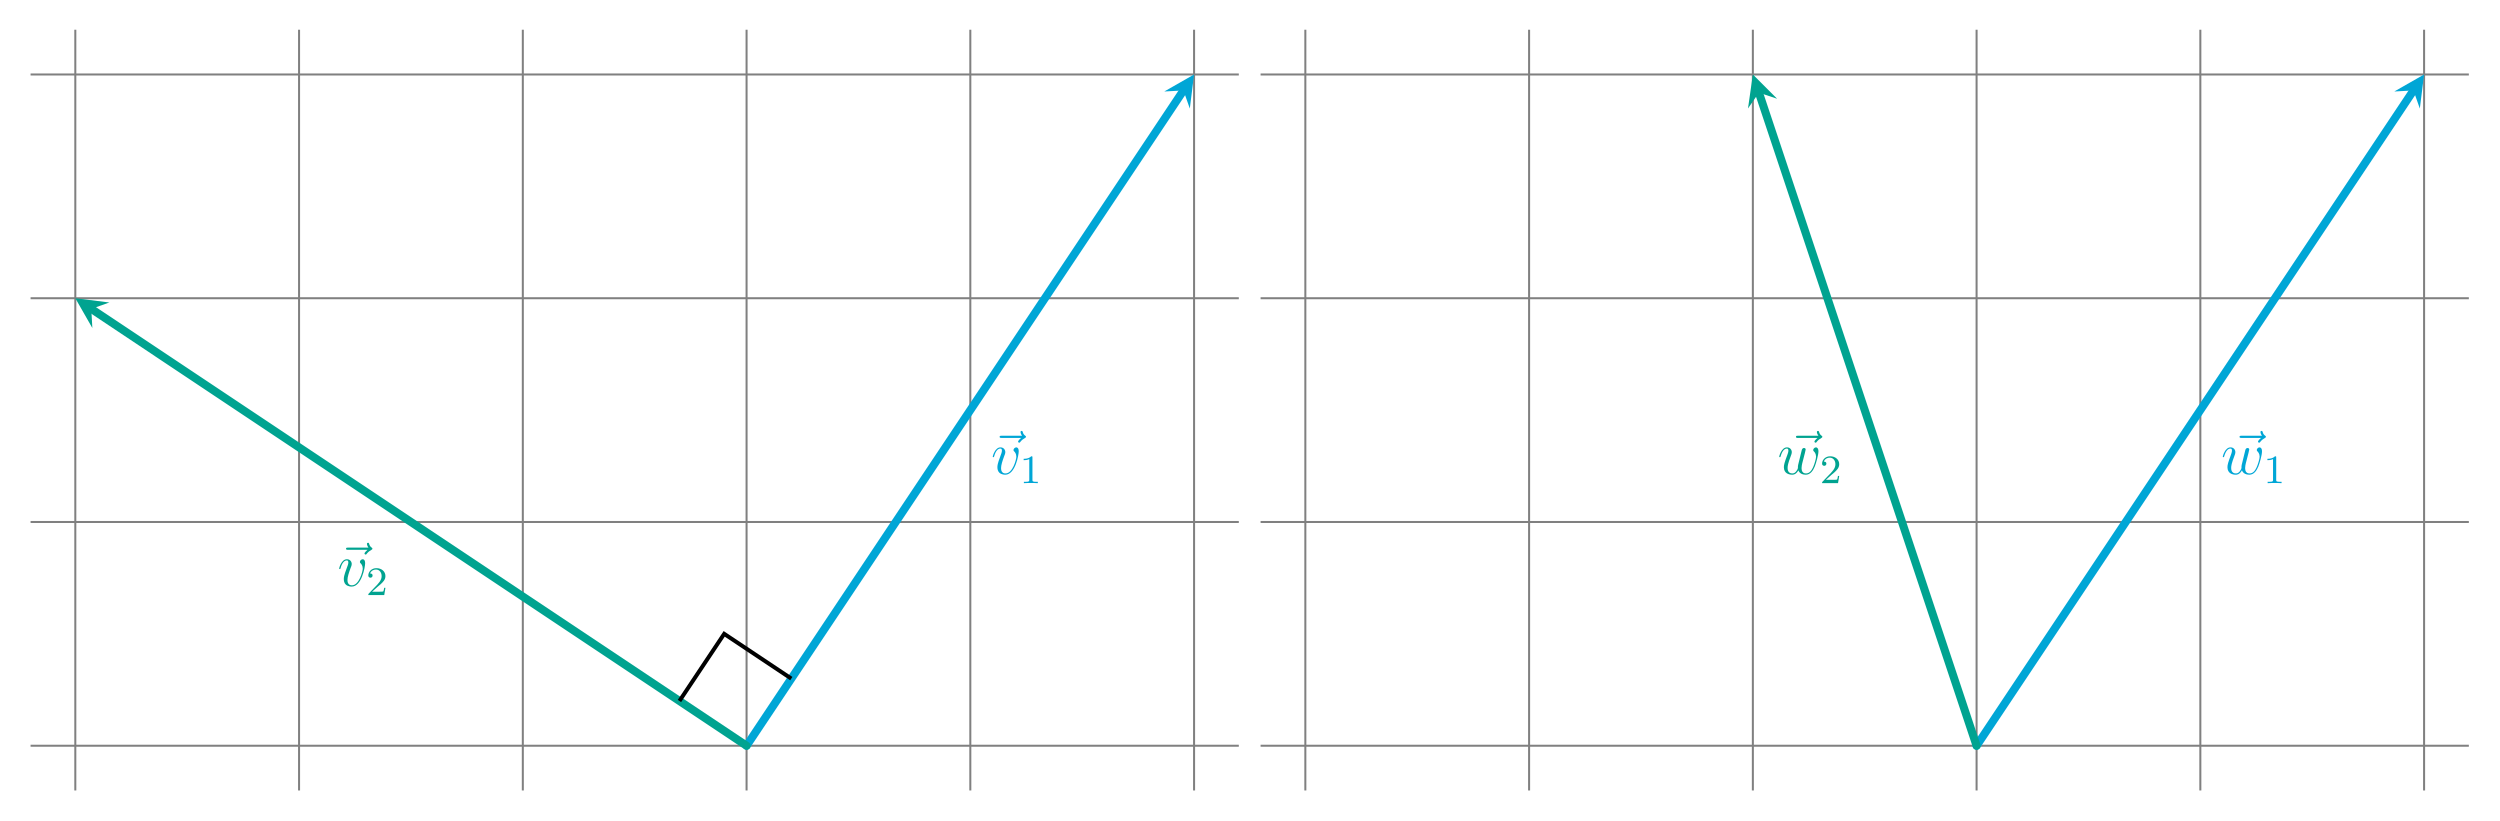
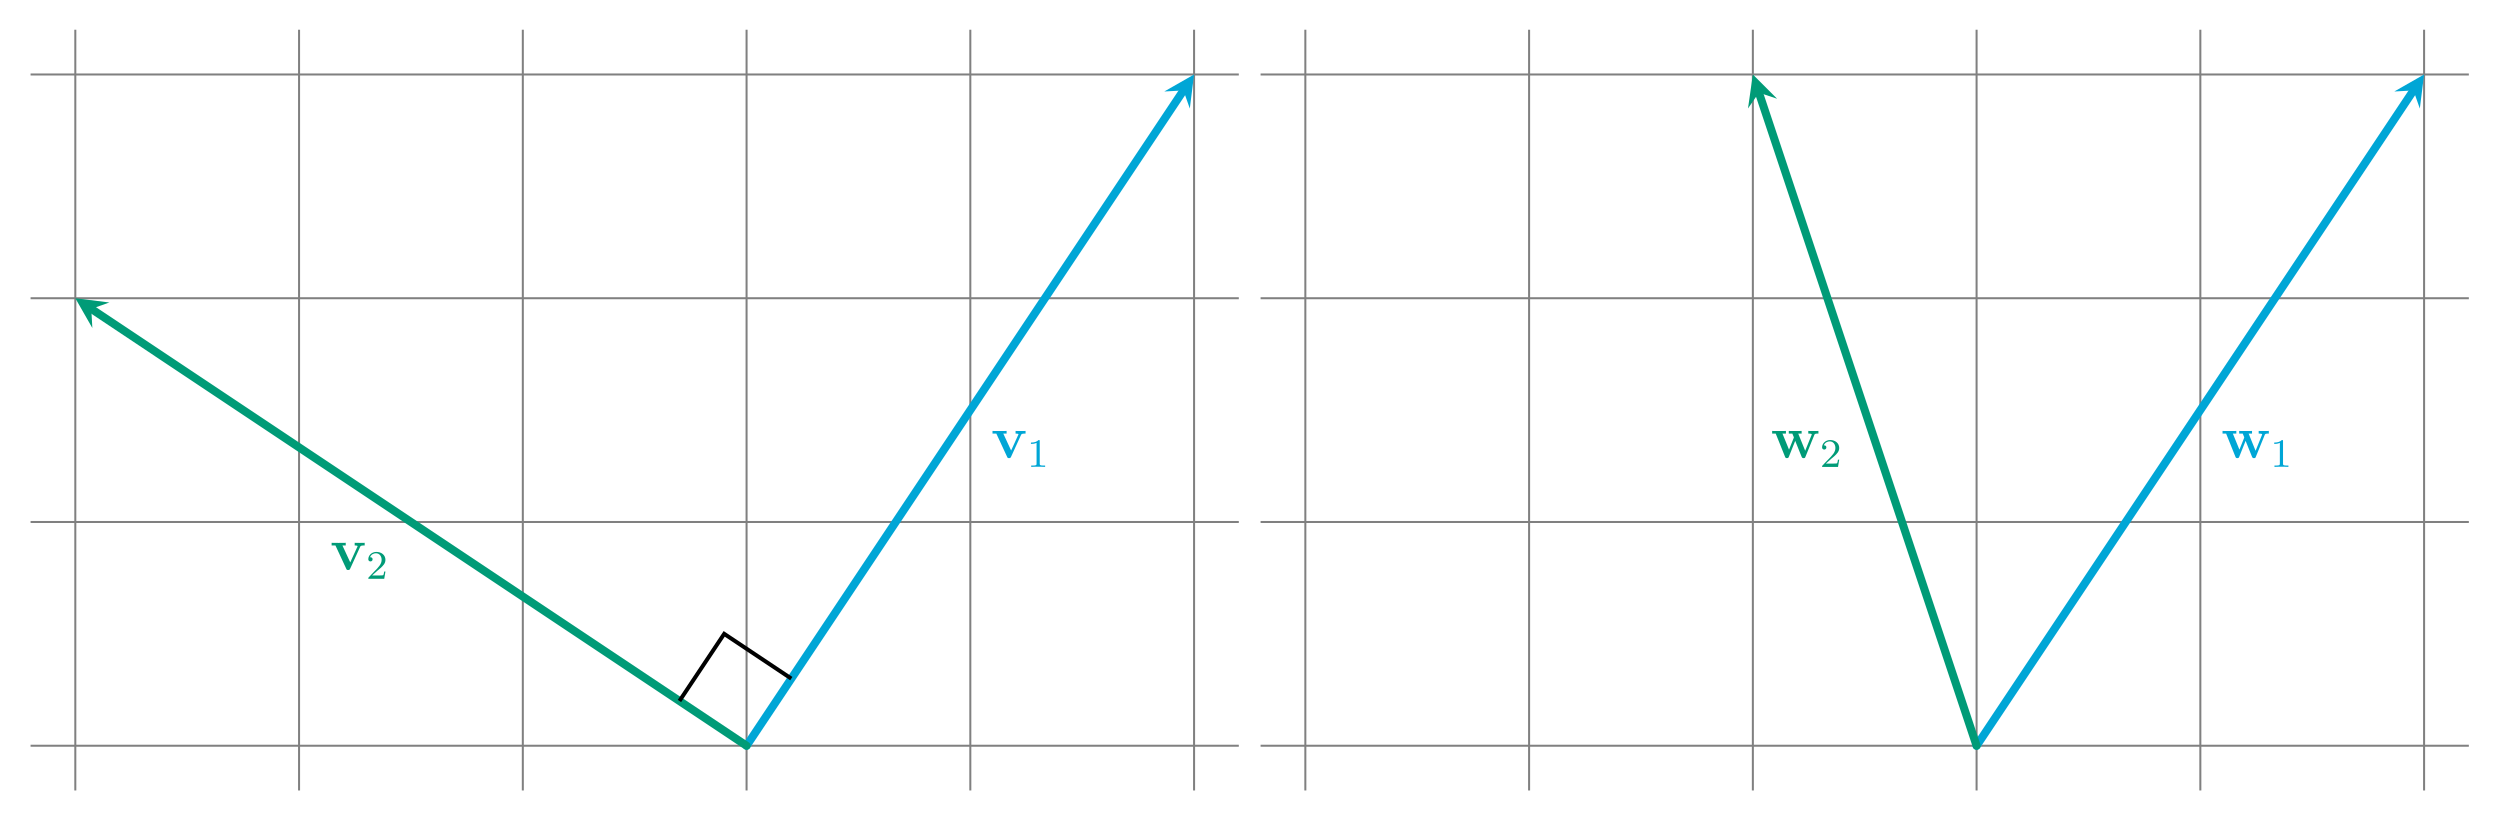
<svg xmlns="http://www.w3.org/2000/svg" xmlns:xlink="http://www.w3.org/1999/xlink" width="492.88pt" height="161.854pt" viewBox="0 0 492.88 161.854" version="1.2">
  <defs>
    <g>
      <symbol overflow="visible" id="glyph0-0">
        <path style="stroke:none;" d="" />
      </symbol>
      <symbol overflow="visible" id="glyph0-1">
-         <path style="stroke:none;" d="M 6.391 -7.125 C 6.25 -7 5.797 -6.578 5.797 -6.406 C 5.797 -6.297 5.906 -6.188 6.031 -6.188 C 6.141 -6.188 6.188 -6.25 6.266 -6.375 C 6.547 -6.734 6.875 -6.953 7.156 -7.109 C 7.266 -7.188 7.359 -7.219 7.359 -7.359 C 7.359 -7.469 7.266 -7.516 7.188 -7.578 C 6.859 -7.812 6.766 -8.125 6.734 -8.266 C 6.703 -8.375 6.656 -8.516 6.5 -8.516 C 6.422 -8.516 6.281 -8.469 6.281 -8.281 C 6.281 -8.172 6.344 -7.891 6.578 -7.562 L 2.562 -7.562 C 2.359 -7.562 2.156 -7.562 2.156 -7.344 C 2.156 -7.125 2.375 -7.125 2.562 -7.125 Z M 6.391 -7.125 " />
+         <path style="stroke:none;" d="M 5.906 -4.516 C 6 -4.688 6.047 -4.781 6.797 -4.781 L 6.797 -5.297 C 6.359 -5.281 6.344 -5.281 5.844 -5.281 C 5.531 -5.281 5.5 -5.281 4.828 -5.297 L 4.828 -4.781 C 5.141 -4.781 5.406 -4.734 5.406 -4.641 C 5.406 -4.625 5.406 -4.625 5.344 -4.5 L 3.953 -1.438 L 2.406 -4.781 L 3.062 -4.781 L 3.062 -5.297 C 2.797 -5.281 1.953 -5.281 1.641 -5.281 C 1.297 -5.281 0.594 -5.281 0.281 -5.297 L 0.281 -4.781 L 1.031 -4.781 L 3.141 -0.234 C 3.25 0 3.266 0.062 3.547 0.062 C 3.734 0.062 3.828 0.031 3.938 -0.203 Z M 5.906 -4.516 " />
      </symbol>
      <symbol overflow="visible" id="glyph0-2">
-         <path style="stroke:none;" d="M 5.453 -4.469 C 5.453 -5.219 5.078 -5.266 4.984 -5.266 C 4.688 -5.266 4.422 -4.984 4.422 -4.734 C 4.422 -4.594 4.516 -4.516 4.562 -4.469 C 4.672 -4.359 4.984 -4.031 4.984 -3.422 C 4.984 -2.906 4.281 -0.125 2.844 -0.125 C 2.109 -0.125 1.969 -0.734 1.969 -1.172 C 1.969 -1.766 2.25 -2.609 2.562 -3.469 C 2.75 -3.953 2.812 -4.078 2.812 -4.312 C 2.812 -4.812 2.453 -5.266 1.859 -5.266 C 0.766 -5.266 0.328 -3.531 0.328 -3.438 C 0.328 -3.391 0.375 -3.328 0.453 -3.328 C 0.562 -3.328 0.578 -3.375 0.625 -3.547 C 0.906 -4.578 1.375 -5.031 1.828 -5.031 C 1.938 -5.031 2.141 -5.031 2.141 -4.625 C 2.141 -4.328 2 -3.969 1.828 -3.516 C 1.25 -2 1.25 -1.625 1.25 -1.344 C 1.25 -1.078 1.297 -0.578 1.656 -0.25 C 2.094 0.125 2.688 0.125 2.797 0.125 C 4.781 0.125 5.453 -3.781 5.453 -4.469 Z M 5.453 -4.469 " />
-       </symbol>
-       <symbol overflow="visible" id="glyph0-3">
-         <path style="stroke:none;" d="M 4.109 -0.734 C 4.375 -0.016 5.109 0.125 5.562 0.125 C 6.469 0.125 7 -0.672 7.344 -1.5 C 7.609 -2.188 8.062 -3.766 8.062 -4.469 C 8.062 -5.188 7.688 -5.266 7.578 -5.266 C 7.297 -5.266 7.031 -4.984 7.031 -4.734 C 7.031 -4.594 7.109 -4.516 7.172 -4.469 C 7.281 -4.359 7.594 -4.031 7.594 -3.422 C 7.594 -3.016 7.266 -1.891 7 -1.328 C 6.672 -0.594 6.234 -0.125 5.609 -0.125 C 4.938 -0.125 4.734 -0.625 4.734 -1.172 C 4.734 -1.516 4.828 -1.938 4.875 -2.141 L 5.391 -4.141 C 5.438 -4.375 5.547 -4.797 5.547 -4.844 C 5.547 -5.031 5.406 -5.141 5.234 -5.141 C 4.875 -5.141 4.797 -4.844 4.734 -4.562 C 4.609 -4.094 4.109 -2.078 4.062 -1.812 C 4.016 -1.609 4.016 -1.484 4.016 -1.219 C 4.016 -0.938 3.625 -0.484 3.609 -0.453 C 3.484 -0.328 3.297 -0.125 2.922 -0.125 C 1.984 -0.125 1.984 -1.016 1.984 -1.219 C 1.984 -1.594 2.062 -2.125 2.609 -3.547 C 2.75 -3.922 2.812 -4.078 2.812 -4.312 C 2.812 -4.812 2.453 -5.266 1.859 -5.266 C 0.766 -5.266 0.328 -3.531 0.328 -3.438 C 0.328 -3.391 0.375 -3.328 0.453 -3.328 C 0.562 -3.328 0.578 -3.375 0.625 -3.547 C 0.922 -4.594 1.391 -5.031 1.828 -5.031 C 1.953 -5.031 2.141 -5.016 2.141 -4.625 C 2.141 -4.578 2.141 -4.328 1.938 -3.797 C 1.375 -2.297 1.25 -1.812 1.25 -1.359 C 1.25 -0.109 2.281 0.125 2.891 0.125 C 3.094 0.125 3.625 0.125 4.109 -0.734 Z M 4.109 -0.734 " />
+         <path style="stroke:none;" d="M 8.594 -4.5 C 8.672 -4.703 8.719 -4.781 9.406 -4.781 L 9.406 -5.297 C 9.062 -5.281 8.906 -5.281 8.469 -5.281 C 7.984 -5.281 7.828 -5.281 7.406 -5.297 L 7.406 -4.781 C 7.516 -4.781 8.094 -4.781 8.094 -4.625 C 8.094 -4.625 8.094 -4.609 8.047 -4.484 L 6.797 -1.391 L 5.422 -4.781 L 6.094 -4.781 L 6.094 -5.297 C 5.812 -5.281 5.109 -5.281 4.781 -5.281 C 4.172 -5.281 4.156 -5.281 3.562 -5.297 L 3.562 -4.781 L 4.266 -4.781 C 4.297 -4.688 4.359 -4.531 4.406 -4.422 C 4.438 -4.359 4.562 -4.078 4.562 -4.016 C 4.562 -3.984 4.531 -3.906 4.516 -3.875 L 3.609 -1.609 L 2.312 -4.781 L 3 -4.781 L 3 -5.297 C 2.719 -5.281 1.906 -5.281 1.594 -5.281 C 1.203 -5.281 0.625 -5.281 0.281 -5.297 L 0.281 -4.781 L 0.984 -4.781 L 2.812 -0.234 C 2.891 -0.031 2.938 0.062 3.203 0.062 C 3.328 0.062 3.469 0.062 3.562 -0.172 L 4.828 -3.344 L 6.094 -0.203 C 6.203 0.062 6.344 0.062 6.484 0.062 C 6.75 0.062 6.781 -0.016 6.859 -0.234 Z M 8.594 -4.5 " />
      </symbol>
      <symbol overflow="visible" id="glyph1-0">
        <path style="stroke:none;" d="" />
      </symbol>
      <symbol overflow="visible" id="glyph1-1">
        <path style="stroke:none;" d="M 2.5 -5.078 C 2.5 -5.297 2.484 -5.297 2.266 -5.297 C 1.938 -4.984 1.516 -4.797 0.766 -4.797 L 0.766 -4.531 C 0.984 -4.531 1.406 -4.531 1.875 -4.734 L 1.875 -0.656 C 1.875 -0.359 1.844 -0.266 1.094 -0.266 L 0.812 -0.266 L 0.812 0 C 1.141 -0.031 1.828 -0.031 2.188 -0.031 C 2.547 -0.031 3.234 -0.031 3.562 0 L 3.562 -0.266 L 3.281 -0.266 C 2.531 -0.266 2.5 -0.359 2.5 -0.656 Z M 2.5 -5.078 " />
      </symbol>
      <symbol overflow="visible" id="glyph1-2">
        <path style="stroke:none;" d="M 2.25 -1.625 C 2.375 -1.75 2.703 -2.016 2.844 -2.125 C 3.328 -2.578 3.797 -3.016 3.797 -3.734 C 3.797 -4.688 3 -5.297 2.016 -5.297 C 1.047 -5.297 0.422 -4.578 0.422 -3.859 C 0.422 -3.469 0.734 -3.422 0.844 -3.422 C 1.016 -3.422 1.266 -3.531 1.266 -3.844 C 1.266 -4.25 0.859 -4.25 0.766 -4.25 C 1 -4.844 1.531 -5.031 1.922 -5.031 C 2.656 -5.031 3.047 -4.406 3.047 -3.734 C 3.047 -2.906 2.469 -2.297 1.516 -1.344 L 0.516 -0.297 C 0.422 -0.219 0.422 -0.203 0.422 0 L 3.562 0 L 3.797 -1.422 L 3.547 -1.422 C 3.531 -1.266 3.469 -0.875 3.375 -0.719 C 3.328 -0.656 2.719 -0.656 2.594 -0.656 L 1.172 -0.656 Z M 2.25 -1.625 " />
      </symbol>
    </g>
    <clipPath id="clip1">
      <path d="M 124 0 L 256 0 L 256 161.707 L 124 161.707 Z M 124 0 " />
    </clipPath>
    <clipPath id="clip2">
      <path d="M 0.164 38 L 170 38 L 170 161.707 L 0.164 161.707 Z M 0.164 38 " />
    </clipPath>
    <clipPath id="clip3">
      <path d="M 367 0 L 492.598 0 L 492.598 161.707 L 367 161.707 Z M 367 0 " />
    </clipPath>
    <clipPath id="clip4">
      <path d="M 324 0 L 413 0 L 413 161.707 L 324 161.707 Z M 324 0 " />
    </clipPath>
  </defs>
  <g id="surface1">
    <path style="fill:none;stroke-width:0.399;stroke-linecap:butt;stroke-linejoin:miter;stroke:rgb(50%,50%,50%);stroke-opacity:1;stroke-miterlimit:10;" d="M 8.83 0.001 L 8.83 150.12 " transform="matrix(0.999099,0,0,-0.999099,6.025865,155.8444)" />
    <path style="fill:none;stroke-width:0.399;stroke-linecap:butt;stroke-linejoin:miter;stroke:rgb(50%,50%,50%);stroke-opacity:1;stroke-miterlimit:10;" d="M 52.983 0.001 L 52.983 150.12 " transform="matrix(0.999099,0,0,-0.999099,6.025865,155.8444)" />
    <path style="fill:none;stroke-width:0.399;stroke-linecap:butt;stroke-linejoin:miter;stroke:rgb(50%,50%,50%);stroke-opacity:1;stroke-miterlimit:10;" d="M 97.136 0.001 L 97.136 150.12 " transform="matrix(0.999099,0,0,-0.999099,6.025865,155.8444)" />
    <path style="fill:none;stroke-width:0.399;stroke-linecap:butt;stroke-linejoin:miter;stroke:rgb(50%,50%,50%);stroke-opacity:1;stroke-miterlimit:10;" d="M 141.289 0.001 L 141.289 150.12 " transform="matrix(0.999099,0,0,-0.999099,6.025865,155.8444)" />
    <path style="fill:none;stroke-width:0.399;stroke-linecap:butt;stroke-linejoin:miter;stroke:rgb(50%,50%,50%);stroke-opacity:1;stroke-miterlimit:10;" d="M 185.442 0.001 L 185.442 150.12 " transform="matrix(0.999099,0,0,-0.999099,6.025865,155.8444)" />
    <path style="fill:none;stroke-width:0.399;stroke-linecap:butt;stroke-linejoin:miter;stroke:rgb(50%,50%,50%);stroke-opacity:1;stroke-miterlimit:10;" d="M 229.595 0.001 L 229.595 150.12 " transform="matrix(0.999099,0,0,-0.999099,6.025865,155.8444)" />
    <path style="fill:none;stroke-width:0.399;stroke-linecap:butt;stroke-linejoin:miter;stroke:rgb(50%,50%,50%);stroke-opacity:1;stroke-miterlimit:10;" d="M 0.001 8.829 L 238.423 8.829 " transform="matrix(0.999099,0,0,-0.999099,6.025865,155.8444)" />
    <path style="fill:none;stroke-width:0.399;stroke-linecap:butt;stroke-linejoin:miter;stroke:rgb(50%,50%,50%);stroke-opacity:1;stroke-miterlimit:10;" d="M 0.001 52.982 L 238.423 52.982 " transform="matrix(0.999099,0,0,-0.999099,6.025865,155.8444)" />
    <path style="fill:none;stroke-width:0.399;stroke-linecap:butt;stroke-linejoin:miter;stroke:rgb(50%,50%,50%);stroke-opacity:1;stroke-miterlimit:10;" d="M 0.001 97.135 L 238.423 97.135 " transform="matrix(0.999099,0,0,-0.999099,6.025865,155.8444)" />
    <path style="fill:none;stroke-width:0.399;stroke-linecap:butt;stroke-linejoin:miter;stroke:rgb(50%,50%,50%);stroke-opacity:1;stroke-miterlimit:10;" d="M 0.001 141.288 L 238.423 141.288 " transform="matrix(0.999099,0,0,-0.999099,6.025865,155.8444)" />
    <g clip-path="url(#clip1)" clip-rule="nonzero">
      <path style="fill:none;stroke-width:1.594;stroke-linecap:round;stroke-linejoin:miter;stroke:rgb(0%,65.099%,83.922%);stroke-opacity:1;stroke-miterlimit:10;" d="M 141.289 8.829 L 227.496 138.137 " transform="matrix(0.999099,0,0,-0.999099,6.025865,155.8444)" />
    </g>
    <path style=" stroke:none;fill-rule:nonzero;fill:rgb(0%,65.099%,83.922%);fill-opacity:1;" d="M 235.414 14.684 L 229.539 18.039 L 233.316 17.832 L 234.574 21.398 " />
    <g style="fill:rgb(0%,65.099%,83.922%);fill-opacity:1;">
-       <use xlink:href="#glyph0-1" x="194.917" y="93.465" />
+       <use xlink:href="#glyph0-1" x="195.394" y="90.26" />
    </g>
    <g style="fill:rgb(0%,65.099%,83.922%);fill-opacity:1;">
-       <use xlink:href="#glyph0-2" x="195.39" y="93.465" />
-     </g>
-     <g style="fill:rgb(0%,65.099%,83.922%);fill-opacity:1;">
-       <use xlink:href="#glyph1-1" x="201.048" y="95.256" />
+       <use xlink:href="#glyph1-1" x="202.486" y="92.051" />
    </g>
    <g clip-path="url(#clip2)" clip-rule="nonzero">
-       <path style="fill:none;stroke-width:1.594;stroke-linecap:round;stroke-linejoin:miter;stroke:rgb(0%,63.921%,56.47%);stroke-opacity:1;stroke-miterlimit:10;" d="M 141.289 8.829 L 11.981 95.036 " transform="matrix(0.999099,0,0,-0.999099,6.025865,155.8444)" />
+       <path style="fill:none;stroke-width:1.594;stroke-linecap:round;stroke-linejoin:miter;stroke:rgb(0%,60.782%,46.666%);stroke-opacity:1;stroke-miterlimit:10;" d="M 141.289 8.829 L 11.981 95.036 " transform="matrix(0.999099,0,0,-0.999099,6.025865,155.8444)" />
    </g>
-     <path style=" stroke:none;fill-rule:nonzero;fill:rgb(0%,63.921%,56.47%);fill-opacity:1;" d="M 14.848 58.797 L 18.207 64.672 L 17.996 60.895 L 21.562 59.637 " />
-     <g style="fill:rgb(0%,63.921%,56.47%);fill-opacity:1;">
-       <use xlink:href="#glyph0-1" x="66.061" y="115.521" />
+     <path style=" stroke:none;fill-rule:nonzero;fill:rgb(0%,60.782%,46.666%);fill-opacity:1;" d="M 14.848 58.797 L 18.207 64.672 L 17.996 60.895 L 21.562 59.637 " />
+     <g style="fill:rgb(0%,60.782%,46.666%);fill-opacity:1;">
+       <use xlink:href="#glyph0-1" x="65.1" y="112.316" />
    </g>
-     <g style="fill:rgb(0%,63.921%,56.47%);fill-opacity:1;">
-       <use xlink:href="#glyph0-2" x="66.534" y="115.521" />
-     </g>
-     <g style="fill:rgb(0%,63.921%,56.47%);fill-opacity:1;">
-       <use xlink:href="#glyph1-2" x="72.191" y="117.312" />
+     <g style="fill:rgb(0%,60.782%,46.666%);fill-opacity:1;">
+       <use xlink:href="#glyph1-2" x="72.191" y="114.107" />
    </g>
    <path style="fill:none;stroke-width:0.797;stroke-linecap:butt;stroke-linejoin:miter;stroke:rgb(0%,0%,0%);stroke-opacity:1;stroke-miterlimit:10;" d="M 150.117 22.075 L 136.875 30.907 L 128.043 17.661 " transform="matrix(0.999099,0,0,-0.999099,6.025865,155.8444)" />
    <path style="fill:none;stroke-width:0.399;stroke-linecap:butt;stroke-linejoin:miter;stroke:rgb(50%,50%,50%);stroke-opacity:1;stroke-miterlimit:10;" d="M 8.831 0.001 L 8.831 150.12 " transform="matrix(0.999099,0,0,-0.999099,248.5281,155.8444)" />
    <path style="fill:none;stroke-width:0.399;stroke-linecap:butt;stroke-linejoin:miter;stroke:rgb(50%,50%,50%);stroke-opacity:1;stroke-miterlimit:10;" d="M 52.984 0.001 L 52.984 150.12 " transform="matrix(0.999099,0,0,-0.999099,248.5281,155.8444)" />
    <path style="fill:none;stroke-width:0.399;stroke-linecap:butt;stroke-linejoin:miter;stroke:rgb(50%,50%,50%);stroke-opacity:1;stroke-miterlimit:10;" d="M 97.138 0.001 L 97.138 150.12 " transform="matrix(0.999099,0,0,-0.999099,248.5281,155.8444)" />
    <path style="fill:none;stroke-width:0.399;stroke-linecap:butt;stroke-linejoin:miter;stroke:rgb(50%,50%,50%);stroke-opacity:1;stroke-miterlimit:10;" d="M 141.287 0.001 L 141.287 150.12 " transform="matrix(0.999099,0,0,-0.999099,248.5281,155.8444)" />
    <path style="fill:none;stroke-width:0.399;stroke-linecap:butt;stroke-linejoin:miter;stroke:rgb(50%,50%,50%);stroke-opacity:1;stroke-miterlimit:10;" d="M 185.44 0.001 L 185.44 150.12 " transform="matrix(0.999099,0,0,-0.999099,248.5281,155.8444)" />
    <path style="fill:none;stroke-width:0.399;stroke-linecap:butt;stroke-linejoin:miter;stroke:rgb(50%,50%,50%);stroke-opacity:1;stroke-miterlimit:10;" d="M 229.593 0.001 L 229.593 150.12 " transform="matrix(0.999099,0,0,-0.999099,248.5281,155.8444)" />
    <path style="fill:none;stroke-width:0.399;stroke-linecap:butt;stroke-linejoin:miter;stroke:rgb(50%,50%,50%);stroke-opacity:1;stroke-miterlimit:10;" d="M -0.001 8.829 L 238.425 8.829 " transform="matrix(0.999099,0,0,-0.999099,248.5281,155.8444)" />
    <path style="fill:none;stroke-width:0.399;stroke-linecap:butt;stroke-linejoin:miter;stroke:rgb(50%,50%,50%);stroke-opacity:1;stroke-miterlimit:10;" d="M -0.001 52.982 L 238.425 52.982 " transform="matrix(0.999099,0,0,-0.999099,248.5281,155.8444)" />
    <path style="fill:none;stroke-width:0.399;stroke-linecap:butt;stroke-linejoin:miter;stroke:rgb(50%,50%,50%);stroke-opacity:1;stroke-miterlimit:10;" d="M -0.001 97.135 L 238.425 97.135 " transform="matrix(0.999099,0,0,-0.999099,248.5281,155.8444)" />
    <path style="fill:none;stroke-width:0.399;stroke-linecap:butt;stroke-linejoin:miter;stroke:rgb(50%,50%,50%);stroke-opacity:1;stroke-miterlimit:10;" d="M -0.001 141.288 L 238.425 141.288 " transform="matrix(0.999099,0,0,-0.999099,248.5281,155.8444)" />
    <g clip-path="url(#clip3)" clip-rule="nonzero">
      <path style="fill:none;stroke-width:1.594;stroke-linecap:round;stroke-linejoin:miter;stroke:rgb(0%,65.099%,83.922%);stroke-opacity:1;stroke-miterlimit:10;" d="M 141.287 8.829 L 227.493 138.137 " transform="matrix(0.999099,0,0,-0.999099,248.5281,155.8444)" />
    </g>
    <path style=" stroke:none;fill-rule:nonzero;fill:rgb(0%,65.099%,83.922%);fill-opacity:1;" d="M 477.914 14.684 L 472.039 18.039 L 475.816 17.832 L 477.074 21.398 " />
    <g style="fill:rgb(0%,65.099%,83.922%);fill-opacity:1;">
-       <use xlink:href="#glyph0-1" x="439.37" y="93.465" />
+       <use xlink:href="#glyph0-2" x="437.897" y="90.26" />
    </g>
    <g style="fill:rgb(0%,65.099%,83.922%);fill-opacity:1;">
-       <use xlink:href="#glyph0-3" x="437.896" y="93.465" />
-     </g>
-     <g style="fill:rgb(0%,65.099%,83.922%);fill-opacity:1;">
-       <use xlink:href="#glyph1-1" x="446.257" y="95.256" />
+       <use xlink:href="#glyph1-1" x="447.602" y="92.051" />
    </g>
    <g clip-path="url(#clip4)" clip-rule="nonzero">
-       <path style="fill:none;stroke-width:1.594;stroke-linecap:round;stroke-linejoin:miter;stroke:rgb(0%,63.921%,56.47%);stroke-opacity:1;stroke-miterlimit:10;" d="M 141.287 8.829 L 98.334 137.695 " transform="matrix(0.999099,0,0,-0.999099,248.5281,155.8444)" />
+       <path style="fill:none;stroke-width:1.594;stroke-linecap:round;stroke-linejoin:miter;stroke:rgb(0%,60.782%,46.666%);stroke-opacity:1;stroke-miterlimit:10;" d="M 141.287 8.829 L 98.334 137.695 " transform="matrix(0.999099,0,0,-0.999099,248.5281,155.8444)" />
    </g>
-     <path style=" stroke:none;fill-rule:nonzero;fill:rgb(0%,63.921%,56.47%);fill-opacity:1;" d="M 345.578 14.684 L 344.621 21.383 L 346.773 18.273 L 350.359 19.469 " />
-     <g style="fill:rgb(0%,63.921%,56.47%);fill-opacity:1;">
-       <use xlink:href="#glyph0-1" x="351.919" y="93.465" />
+     <path style=" stroke:none;fill-rule:nonzero;fill:rgb(0%,60.782%,46.666%);fill-opacity:1;" d="M 345.578 14.684 L 344.621 21.383 L 346.773 18.273 L 350.359 19.469 " />
+     <g style="fill:rgb(0%,60.782%,46.666%);fill-opacity:1;">
+       <use xlink:href="#glyph0-2" x="349.101" y="90.26" />
    </g>
-     <g style="fill:rgb(0%,63.921%,56.47%);fill-opacity:1;">
-       <use xlink:href="#glyph0-3" x="350.445" y="93.465" />
-     </g>
-     <g style="fill:rgb(0%,63.921%,56.47%);fill-opacity:1;">
-       <use xlink:href="#glyph1-2" x="358.807" y="95.256" />
+     <g style="fill:rgb(0%,60.782%,46.666%);fill-opacity:1;">
+       <use xlink:href="#glyph1-2" x="358.807" y="92.051" />
    </g>
  </g>
</svg>
